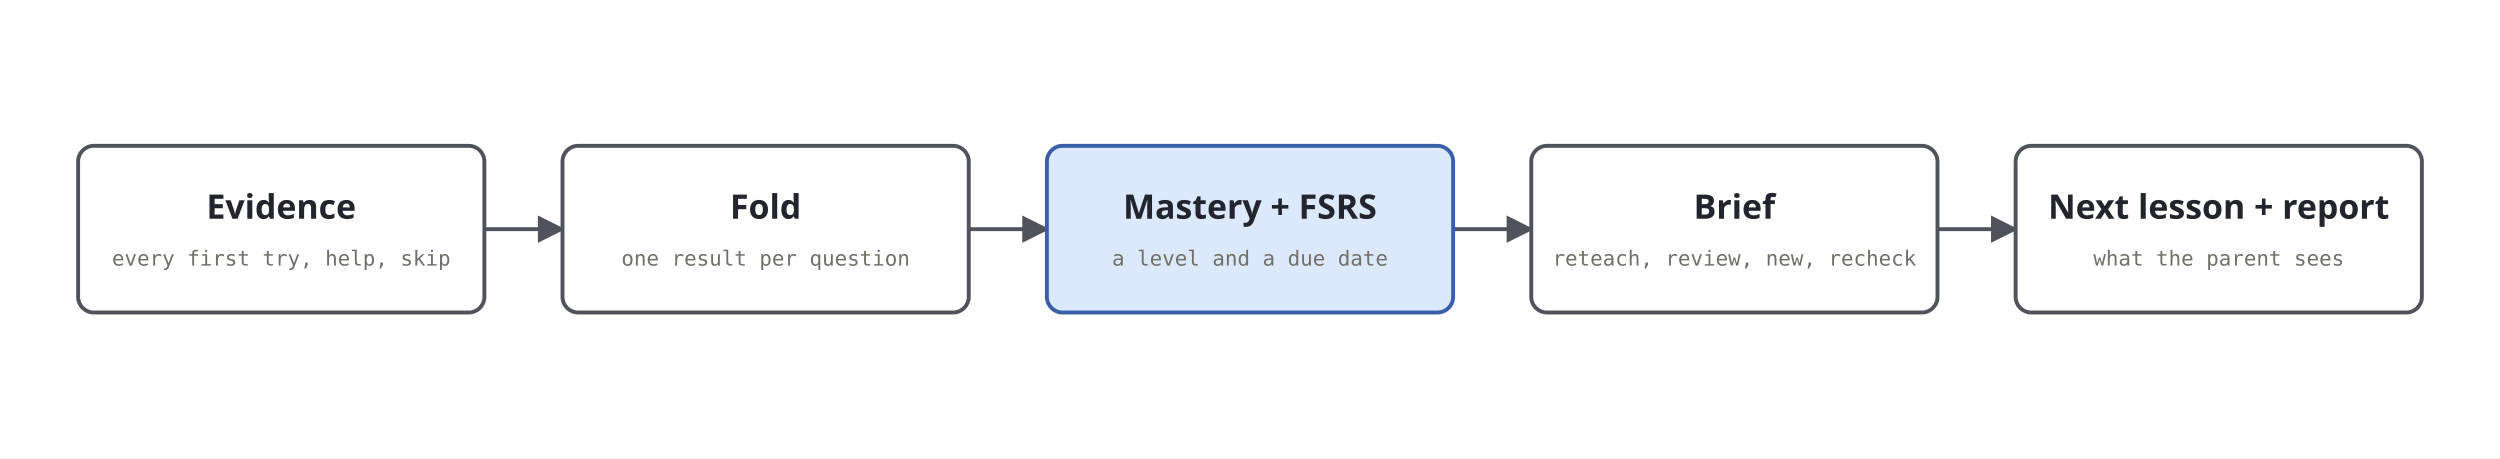
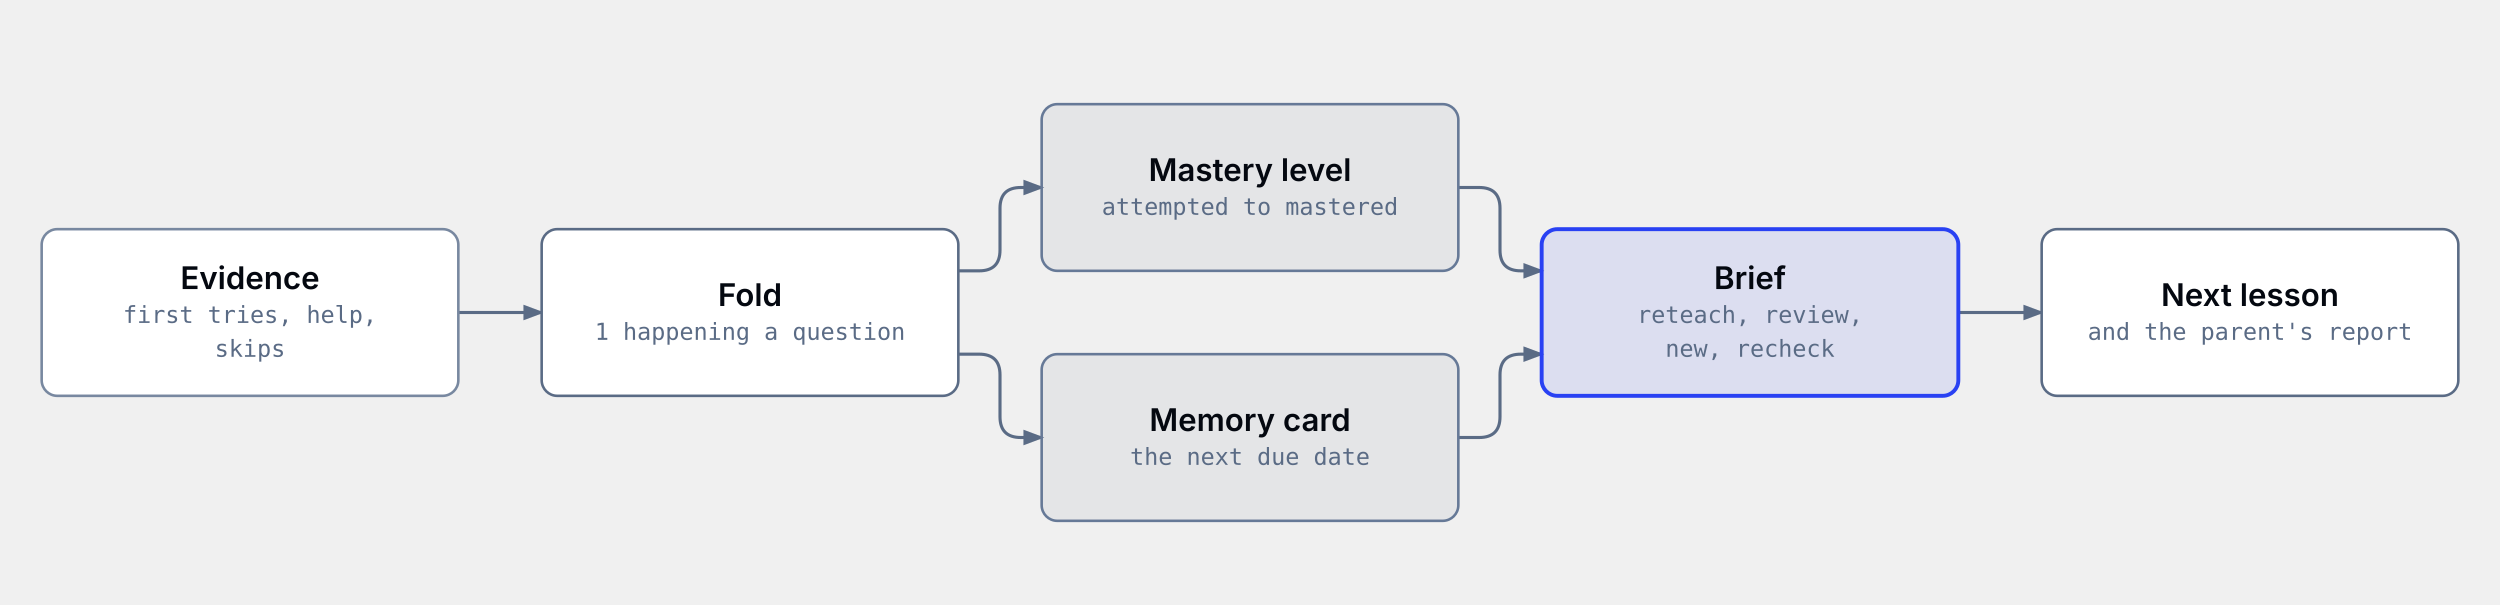
- <svg xmlns="http://www.w3.org/2000/svg" viewBox="0 0 960 176" role="img" aria-labelledby="learner-knowledge-light-title learner-knowledge-light-desc">
+ <svg xmlns="http://www.w3.org/2000/svg" viewBox="0 0 960 232" role="img" aria-labelledby="learner-knowledge-light-title learner-knowledge-light-desc">
  <defs>
-     <marker id="a-learner-knowledge-light" viewBox="0 0 10 10" refX="9" refY="5" markerWidth="7" markerHeight="7" orient="auto-start-reverse">
-       <path d="M0,0 L10,5 L0,10 z" fill="#50535c" />
+     <marker id="learner-knowledge-light-default" markerWidth="8" markerHeight="6" refX="7" refY="3" orient="auto" markerUnits="userSpaceOnUse">
+       <polygon points="0 0, 8 3, 0 6" fill="#5a6b85" />
+     </marker>
+     <marker id="learner-knowledge-light-accent" markerWidth="8" markerHeight="6" refX="7" refY="3" orient="auto" markerUnits="userSpaceOnUse">
+       <polygon points="0 0, 8 3, 0 6" fill="#2941f3" />
+     </marker>
+     <marker id="learner-knowledge-light-link" markerWidth="8" markerHeight="6" refX="7" refY="3" orient="auto" markerUnits="userSpaceOnUse">
+       <polygon points="0 0, 8 3, 0 6" fill="#0f7f76" />
+     </marker>
+     <marker id="learner-knowledge-light-open" markerWidth="8" markerHeight="6" refX="7" refY="3" orient="auto" markerUnits="userSpaceOnUse">
+       <polyline points="0 0, 8 3, 0 6" fill="none" stroke="#5a6b85" stroke-width="1.2" />
    </marker>
  </defs>
-   <rect x="0" y="0" width="960" height="176" fill="#ffffff" />
-   <line x1="186" y1="88" x2="216" y2="88" stroke="#50535c" stroke-width="1.5" marker-end="url(#a-learner-knowledge-light)" />
-   <line x1="372" y1="88" x2="402" y2="88" stroke="#50535c" stroke-width="1.5" marker-end="url(#a-learner-knowledge-light)" />
-   <line x1="558" y1="88" x2="588" y2="88" stroke="#50535c" stroke-width="1.5" marker-end="url(#a-learner-knowledge-light)" />
-   <line x1="744" y1="88" x2="774" y2="88" stroke="#50535c" stroke-width="1.5" marker-end="url(#a-learner-knowledge-light)" />
-   <rect x="30" y="56" width="156" height="64" rx="6" fill="#ffffff" stroke="#50535c" stroke-width="1.5" />
-   <text x="108" y="84" text-anchor="middle" font-family="'Andika', system-ui, sans-serif" font-size="13" font-weight="700" fill="#22252d">Evidence</text>
-   <text x="108" y="102" text-anchor="middle" font-family="ui-monospace, monospace" font-size="8" fill="#726f68">every first try, help, skip</text>
-   <rect x="216" y="56" width="156" height="64" rx="6" fill="#ffffff" stroke="#50535c" stroke-width="1.5" />
-   <text x="294" y="84" text-anchor="middle" font-family="'Andika', system-ui, sans-serif" font-size="13" font-weight="700" fill="#22252d">Fold</text>
-   <text x="294" y="102" text-anchor="middle" font-family="ui-monospace, monospace" font-size="8" fill="#726f68">one result per question</text>
-   <rect x="402" y="56" width="156" height="64" rx="6" fill="#dce8fb" stroke="#3a5fa8" stroke-width="1.5" />
-   <text x="480" y="84" text-anchor="middle" font-family="'Andika', system-ui, sans-serif" font-size="13" font-weight="700" fill="#22252d">Mastery + FSRS</text>
-   <text x="480" y="102" text-anchor="middle" font-family="ui-monospace, monospace" font-size="8" fill="#726f68">a level and a due date</text>
-   <rect x="588" y="56" width="156" height="64" rx="6" fill="#ffffff" stroke="#50535c" stroke-width="1.5" />
-   <text x="666" y="84" text-anchor="middle" font-family="'Andika', system-ui, sans-serif" font-size="13" font-weight="700" fill="#22252d">Brief</text>
-   <text x="666" y="102" text-anchor="middle" font-family="ui-monospace, monospace" font-size="8" fill="#726f68">reteach, review, new, recheck</text>
-   <rect x="774" y="56" width="156" height="64" rx="6" fill="#ffffff" stroke="#50535c" stroke-width="1.5" />
-   <text x="852" y="84" text-anchor="middle" font-family="'Andika', system-ui, sans-serif" font-size="13" font-weight="700" fill="#22252d">Next lesson + report</text>
-   <text x="852" y="102" text-anchor="middle" font-family="ui-monospace, monospace" font-size="8" fill="#726f68">what the parent sees</text>
+   <path d="M176,120 L208,120" fill="none" stroke="#5a6b85" stroke-width="1.2" marker-end="url(#learner-knowledge-light-default)" />
+   <path d="M368,104 L376,104 Q384,104 384,96 L384,80 Q384,72 392,72 L400,72" fill="none" stroke="#5a6b85" stroke-width="1.2" marker-end="url(#learner-knowledge-light-default)" />
+   <path d="M368,136 L376,136 Q384,136 384,144 L384,160 Q384,168 392,168 L400,168" fill="none" stroke="#5a6b85" stroke-width="1.2" marker-end="url(#learner-knowledge-light-default)" />
+   <path d="M560,72 L568,72 Q576,72 576,80 L576,96 Q576,104 584,104 L592,104" fill="none" stroke="#5a6b85" stroke-width="1.2" marker-end="url(#learner-knowledge-light-default)" />
+   <path d="M560,168 L568,168 Q576,168 576,160 L576,144 Q576,136 584,136 L592,136" fill="none" stroke="#5a6b85" stroke-width="1.2" marker-end="url(#learner-knowledge-light-default)" />
+   <path d="M752,120 L784,120" fill="none" stroke="#5a6b85" stroke-width="1.2" marker-end="url(#learner-knowledge-light-default)" />
+   <rect x="16" y="88" width="160" height="64" rx="6" fill="#ffffff" stroke="#7888a0" stroke-width="1" />
+   <text x="96" y="111" text-anchor="middle" font-family="'Inter', 'Geist', system-ui, sans-serif" font-size="12" font-weight="600" fill="#040810">Evidence</text>
+   <text x="96" y="124" text-anchor="middle" font-family="'Geist Mono', ui-monospace, monospace" font-size="9" fill="#5a6b85">first tries, help,</text>
+   <text x="96" y="137" text-anchor="middle" font-family="'Geist Mono', ui-monospace, monospace" font-size="9" fill="#5a6b85">skips</text>
+   <rect x="208" y="88" width="160" height="64" rx="6" fill="#ffffff" stroke="#5a6b85" stroke-width="1" />
+   <text x="288" y="117.5" text-anchor="middle" font-family="'Inter', 'Geist', system-ui, sans-serif" font-size="12" font-weight="600" fill="#040810">Fold</text>
+   <text x="288" y="130.5" text-anchor="middle" font-family="'Geist Mono', ui-monospace, monospace" font-size="9" fill="#5a6b85">1 happening a question</text>
+   <rect x="400" y="40" width="160" height="64" rx="6" fill="rgba(90,107,133,0.08)" stroke="#667997" stroke-width="1" />
+   <text x="480" y="69.5" text-anchor="middle" font-family="'Inter', 'Geist', system-ui, sans-serif" font-size="12" font-weight="600" fill="#040810">Mastery level</text>
+   <text x="480" y="82.5" text-anchor="middle" font-family="'Geist Mono', ui-monospace, monospace" font-size="9" fill="#5a6b85">attempted to mastered</text>
+   <rect x="400" y="136" width="160" height="64" rx="6" fill="rgba(90,107,133,0.08)" stroke="#667997" stroke-width="1" />
+   <text x="480" y="165.5" text-anchor="middle" font-family="'Inter', 'Geist', system-ui, sans-serif" font-size="12" font-weight="600" fill="#040810">Memory card</text>
+   <text x="480" y="178.5" text-anchor="middle" font-family="'Geist Mono', ui-monospace, monospace" font-size="9" fill="#5a6b85">the next due date</text>
+   <rect x="592" y="88" width="160" height="64" rx="6" fill="rgba(41,65,243,0.10)" stroke="#2941f3" stroke-width="1.5" />
+   <text x="672" y="111" text-anchor="middle" font-family="'Inter', 'Geist', system-ui, sans-serif" font-size="12" font-weight="600" fill="#040810">Brief</text>
+   <text x="672" y="124" text-anchor="middle" font-family="'Geist Mono', ui-monospace, monospace" font-size="9" fill="#5a6b85">reteach, review,</text>
+   <text x="672" y="137" text-anchor="middle" font-family="'Geist Mono', ui-monospace, monospace" font-size="9" fill="#5a6b85">new, recheck</text>
+   <rect x="784" y="88" width="160" height="64" rx="6" fill="#ffffff" stroke="#5a6b85" stroke-width="1" />
+   <text x="864" y="117.5" text-anchor="middle" font-family="'Inter', 'Geist', system-ui, sans-serif" font-size="12" font-weight="600" fill="#040810">Next lesson</text>
+   <text x="864" y="130.5" text-anchor="middle" font-family="'Geist Mono', ui-monospace, monospace" font-size="9" fill="#5a6b85">and the parent's report</text>
</svg>
